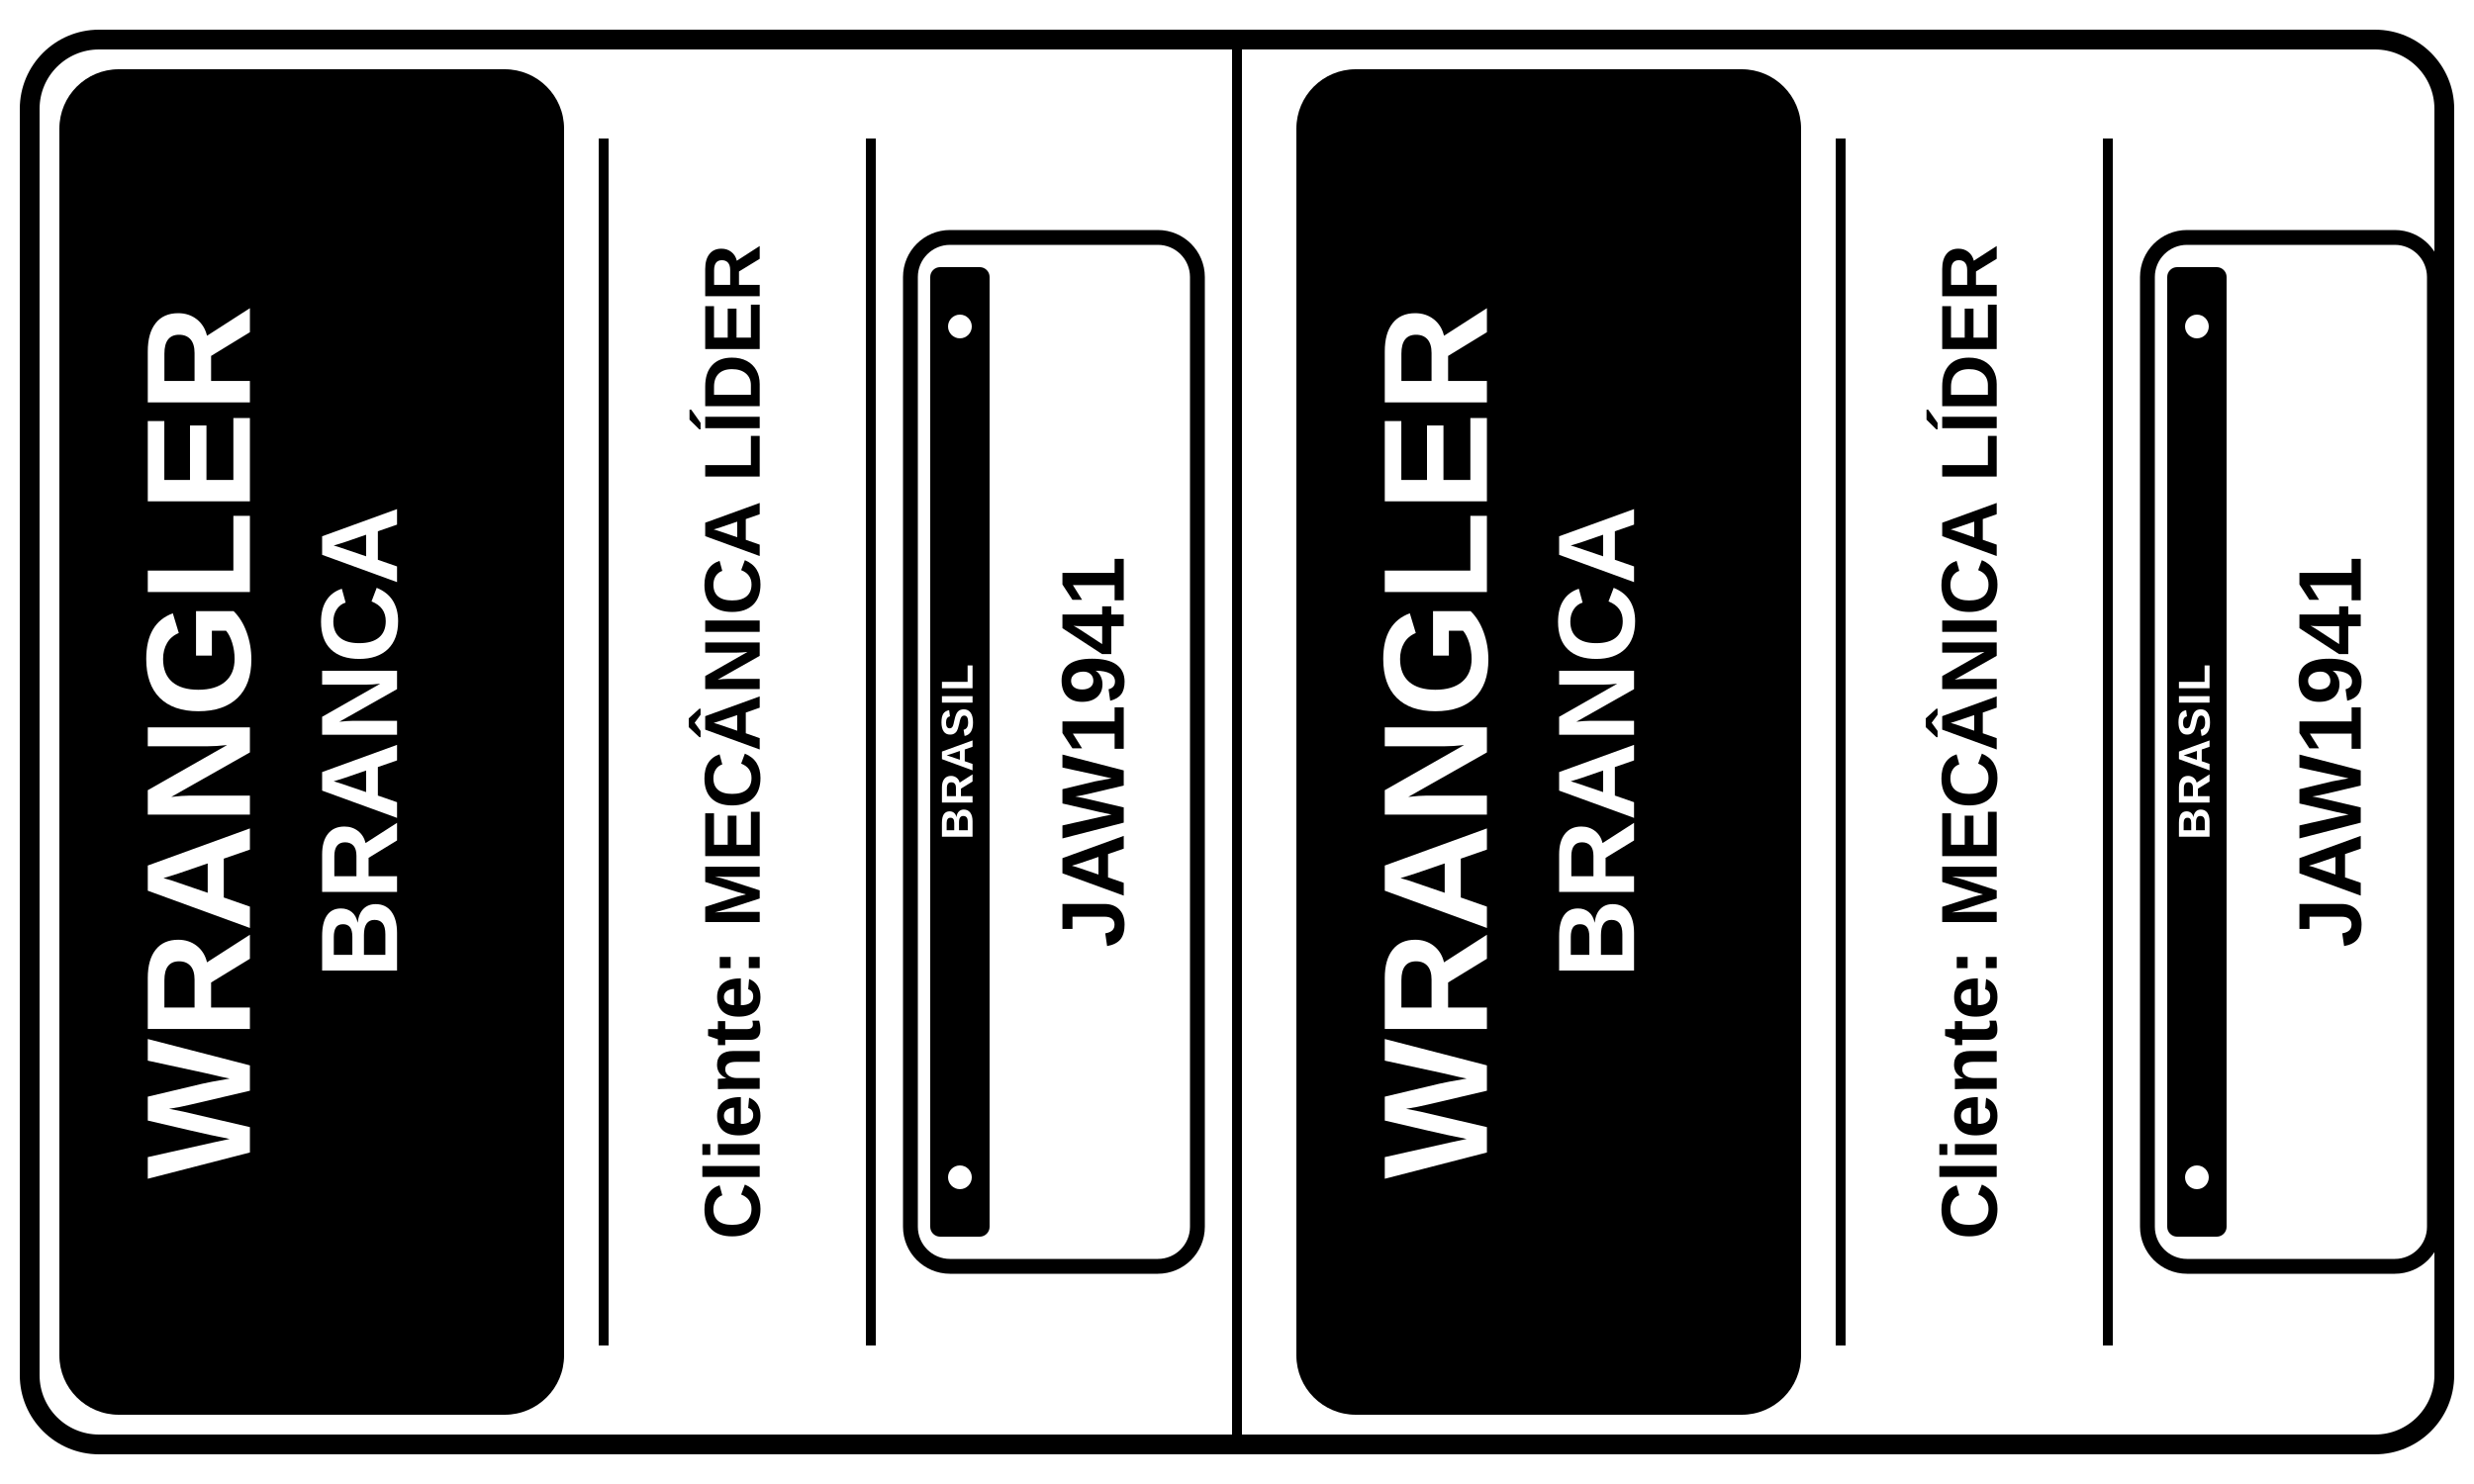
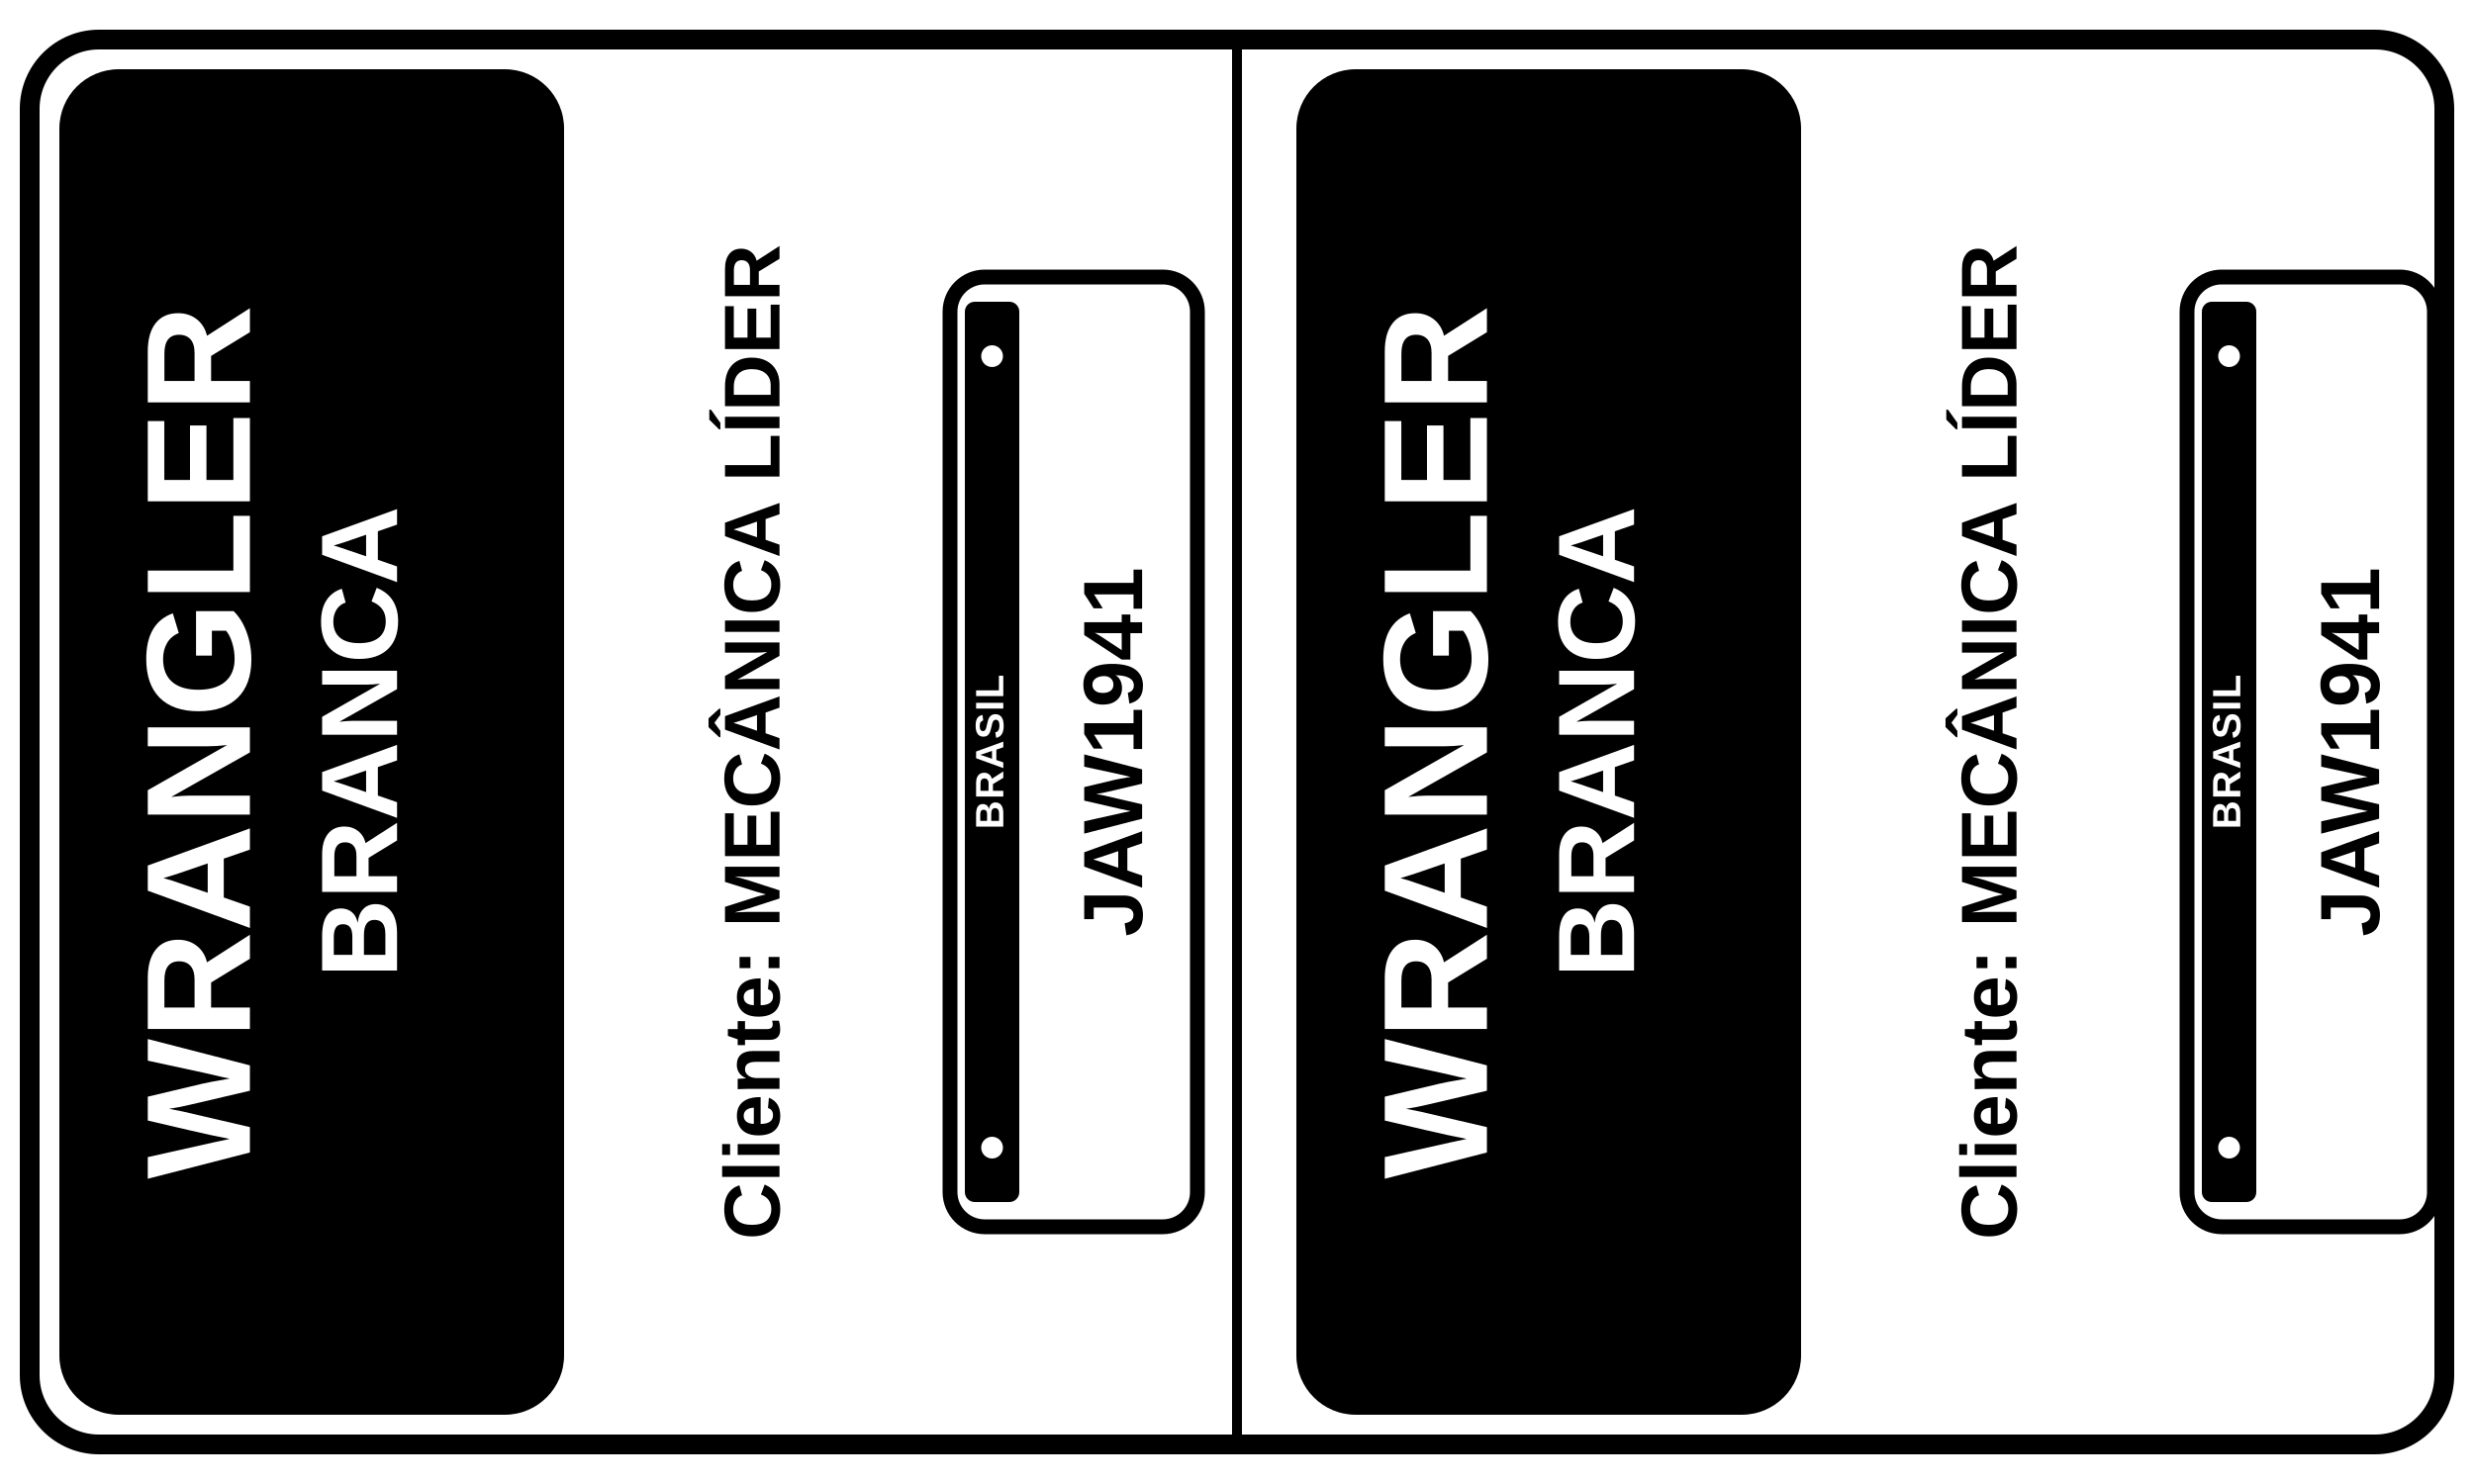
<svg xmlns="http://www.w3.org/2000/svg" width="50mm" height="30mm" viewBox="0 0 500 300" data-template="etiqueta_chaves_BASE_50x30" data-dpi-reference="203" data-bitmap-reference="384x240">
  <defs>
    <style type="text/css">
      .chave-field {
        fill: #000000;
        font-family: Arial, Helvetica, sans-serif;
        font-weight: 700;
        text-anchor: middle;
        dominant-baseline: middle;
      }
      .chave-field-on-black {
        fill: #ffffff;
        font-family: Arial, Helvetica, sans-serif;
        font-weight: 800;
        text-anchor: middle;
        dominant-baseline: middle;
      }
      .chave-brasil {
        fill: #ffffff;
        font-family: Arial, Helvetica, sans-serif;
        font-weight: 800;
-         font-size: 9px;
-         letter-spacing: 0.4px;
+         font-size: 8px;
+         letter-spacing: 0.3px;
        text-anchor: middle;
        dominant-baseline: middle;
      }
    </style>
  </defs>
  <rect x="0" y="0" width="500" height="300" fill="#ffffff" />
  <rect x="6" y="8" width="488" height="284" rx="14" ry="14" fill="none" stroke="#000000" stroke-width="4" />
  <line x1="250" y1="10" x2="250" y2="290" stroke="#000000" stroke-width="2" />
  <g id="art-face-1">
    <rect id="faixa-preta-1" x="12" y="14" width="102" height="272" rx="12" ry="12" fill="#000000" />
-     <line x1="122" y1="28" x2="122" y2="272" stroke="#000000" stroke-width="2" />
-     <line x1="176" y1="28" x2="176" y2="272" stroke="#000000" stroke-width="2" />
-     <rect x="184" y="48" width="58" height="208" rx="8" ry="8" fill="#ffffff" stroke="#000000" stroke-width="3" />
-     <rect x="188" y="54" width="12" height="196" rx="2" ry="2" fill="#000000" />
-     <circle cx="194" cy="66" r="2.4" fill="#ffffff" />
-     <circle cx="194" cy="238" r="2.4" fill="#ffffff" />
-     <text class="chave-brasil" transform="rotate(-90 194 152)" x="194" y="152">BRASIL</text>
+     <rect x="192" y="56" width="50" height="192" rx="7" ry="7" fill="#ffffff" stroke="#000000" stroke-width="3" />
+     <rect x="195" y="61" width="11" height="182" rx="2" ry="2" fill="#000000" />
+     <circle cx="200.5" cy="72" r="2.2" fill="#ffffff" />
+     <circle cx="200.5" cy="232" r="2.2" fill="#ffffff" />
+     <text class="chave-brasil" transform="rotate(-90 200.5 152)" x="200.5" y="152">BRASIL</text>
  </g>
  <g id="art-face-2">
    <rect id="faixa-preta-2" x="262" y="14" width="102" height="272" rx="12" ry="12" fill="#000000" />
-     <line x1="372" y1="28" x2="372" y2="272" stroke="#000000" stroke-width="2" />
-     <line x1="426" y1="28" x2="426" y2="272" stroke="#000000" stroke-width="2" />
-     <rect x="434" y="48" width="58" height="208" rx="8" ry="8" fill="#ffffff" stroke="#000000" stroke-width="3" />
-     <rect x="438" y="54" width="12" height="196" rx="2" ry="2" fill="#000000" />
-     <circle cx="444" cy="66" r="2.4" fill="#ffffff" />
-     <circle cx="444" cy="238" r="2.4" fill="#ffffff" />
-     <text class="chave-brasil" transform="rotate(-90 444 152)" x="444" y="152">BRASIL</text>
+     <rect x="442" y="56" width="50" height="192" rx="7" ry="7" fill="#ffffff" stroke="#000000" stroke-width="3" />
+     <rect x="445" y="61" width="11" height="182" rx="2" ry="2" fill="#000000" />
+     <circle cx="450.5" cy="72" r="2.2" fill="#ffffff" />
+     <circle cx="450.5" cy="232" r="2.2" fill="#ffffff" />
+     <text class="chave-brasil" transform="rotate(-90 450.5 152)" x="450.5" y="152">BRASIL</text>
  </g>
  <g id="fields-face-1">
    <text id="modelo-1" data-field="modelo" data-on-black="1" class="chave-field-on-black" fill="#ffffff" font-size="30" text-anchor="middle" data-max-width="248" x="42" y="150" transform="rotate(-90 42 150)">WRANGLER</text>
    <text id="cor-1" data-field="cor" data-on-black="1" class="chave-field-on-black" fill="#ffffff" font-size="22" text-anchor="middle" data-max-width="236" x="74" y="150" transform="rotate(-90 74 150)">BRANCA</text>
-     <text id="cliente-1" data-field="cliente" class="chave-field" fill="#000000" font-size="16" text-anchor="middle" data-max-width="248" x="149" y="150" transform="rotate(-90 149 150)">Cliente: MECÂNICA LÍDER</text>
-     <text id="placa-1" data-field="placa" class="chave-field" fill="#000000" font-size="18" text-anchor="middle" data-max-width="140" x="222" y="152" transform="rotate(-90 222 152)">JAW1941</text>
+     <text id="cliente-1" data-field="cliente" class="chave-field" fill="#000000" font-size="16" text-anchor="middle" data-max-width="248" x="153" y="150" transform="rotate(-90 153 150)">Cliente: MECÂNICA LÍDER</text>
+     <text id="placa-1" data-field="placa" class="chave-field" fill="#000000" font-size="17" text-anchor="middle" data-max-width="124" x="226" y="152" transform="rotate(-90 226 152)">JAW1941</text>
  </g>
  <g id="fields-face-2">
    <text id="modelo-2" data-field="modelo" data-on-black="1" class="chave-field-on-black" fill="#ffffff" font-size="30" text-anchor="middle" data-max-width="248" x="292" y="150" transform="rotate(-90 292 150)">WRANGLER</text>
    <text id="cor-2" data-field="cor" data-on-black="1" class="chave-field-on-black" fill="#ffffff" font-size="22" text-anchor="middle" data-max-width="236" x="324" y="150" transform="rotate(-90 324 150)">BRANCA</text>
-     <text id="cliente-2" data-field="cliente" class="chave-field" fill="#000000" font-size="16" text-anchor="middle" data-max-width="248" x="399" y="150" transform="rotate(-90 399 150)">Cliente: MECÂNICA LÍDER</text>
-     <text id="placa-2" data-field="placa" class="chave-field" fill="#000000" font-size="18" text-anchor="middle" data-max-width="140" x="472" y="152" transform="rotate(-90 472 152)">JAW1941</text>
+     <text id="cliente-2" data-field="cliente" class="chave-field" fill="#000000" font-size="16" text-anchor="middle" data-max-width="248" x="403" y="150" transform="rotate(-90 403 150)">Cliente: MECÂNICA LÍDER</text>
+     <text id="placa-2" data-field="placa" class="chave-field" fill="#000000" font-size="17" text-anchor="middle" data-max-width="124" x="476" y="152" transform="rotate(-90 476 152)">JAW1941</text>
  </g>
</svg>
